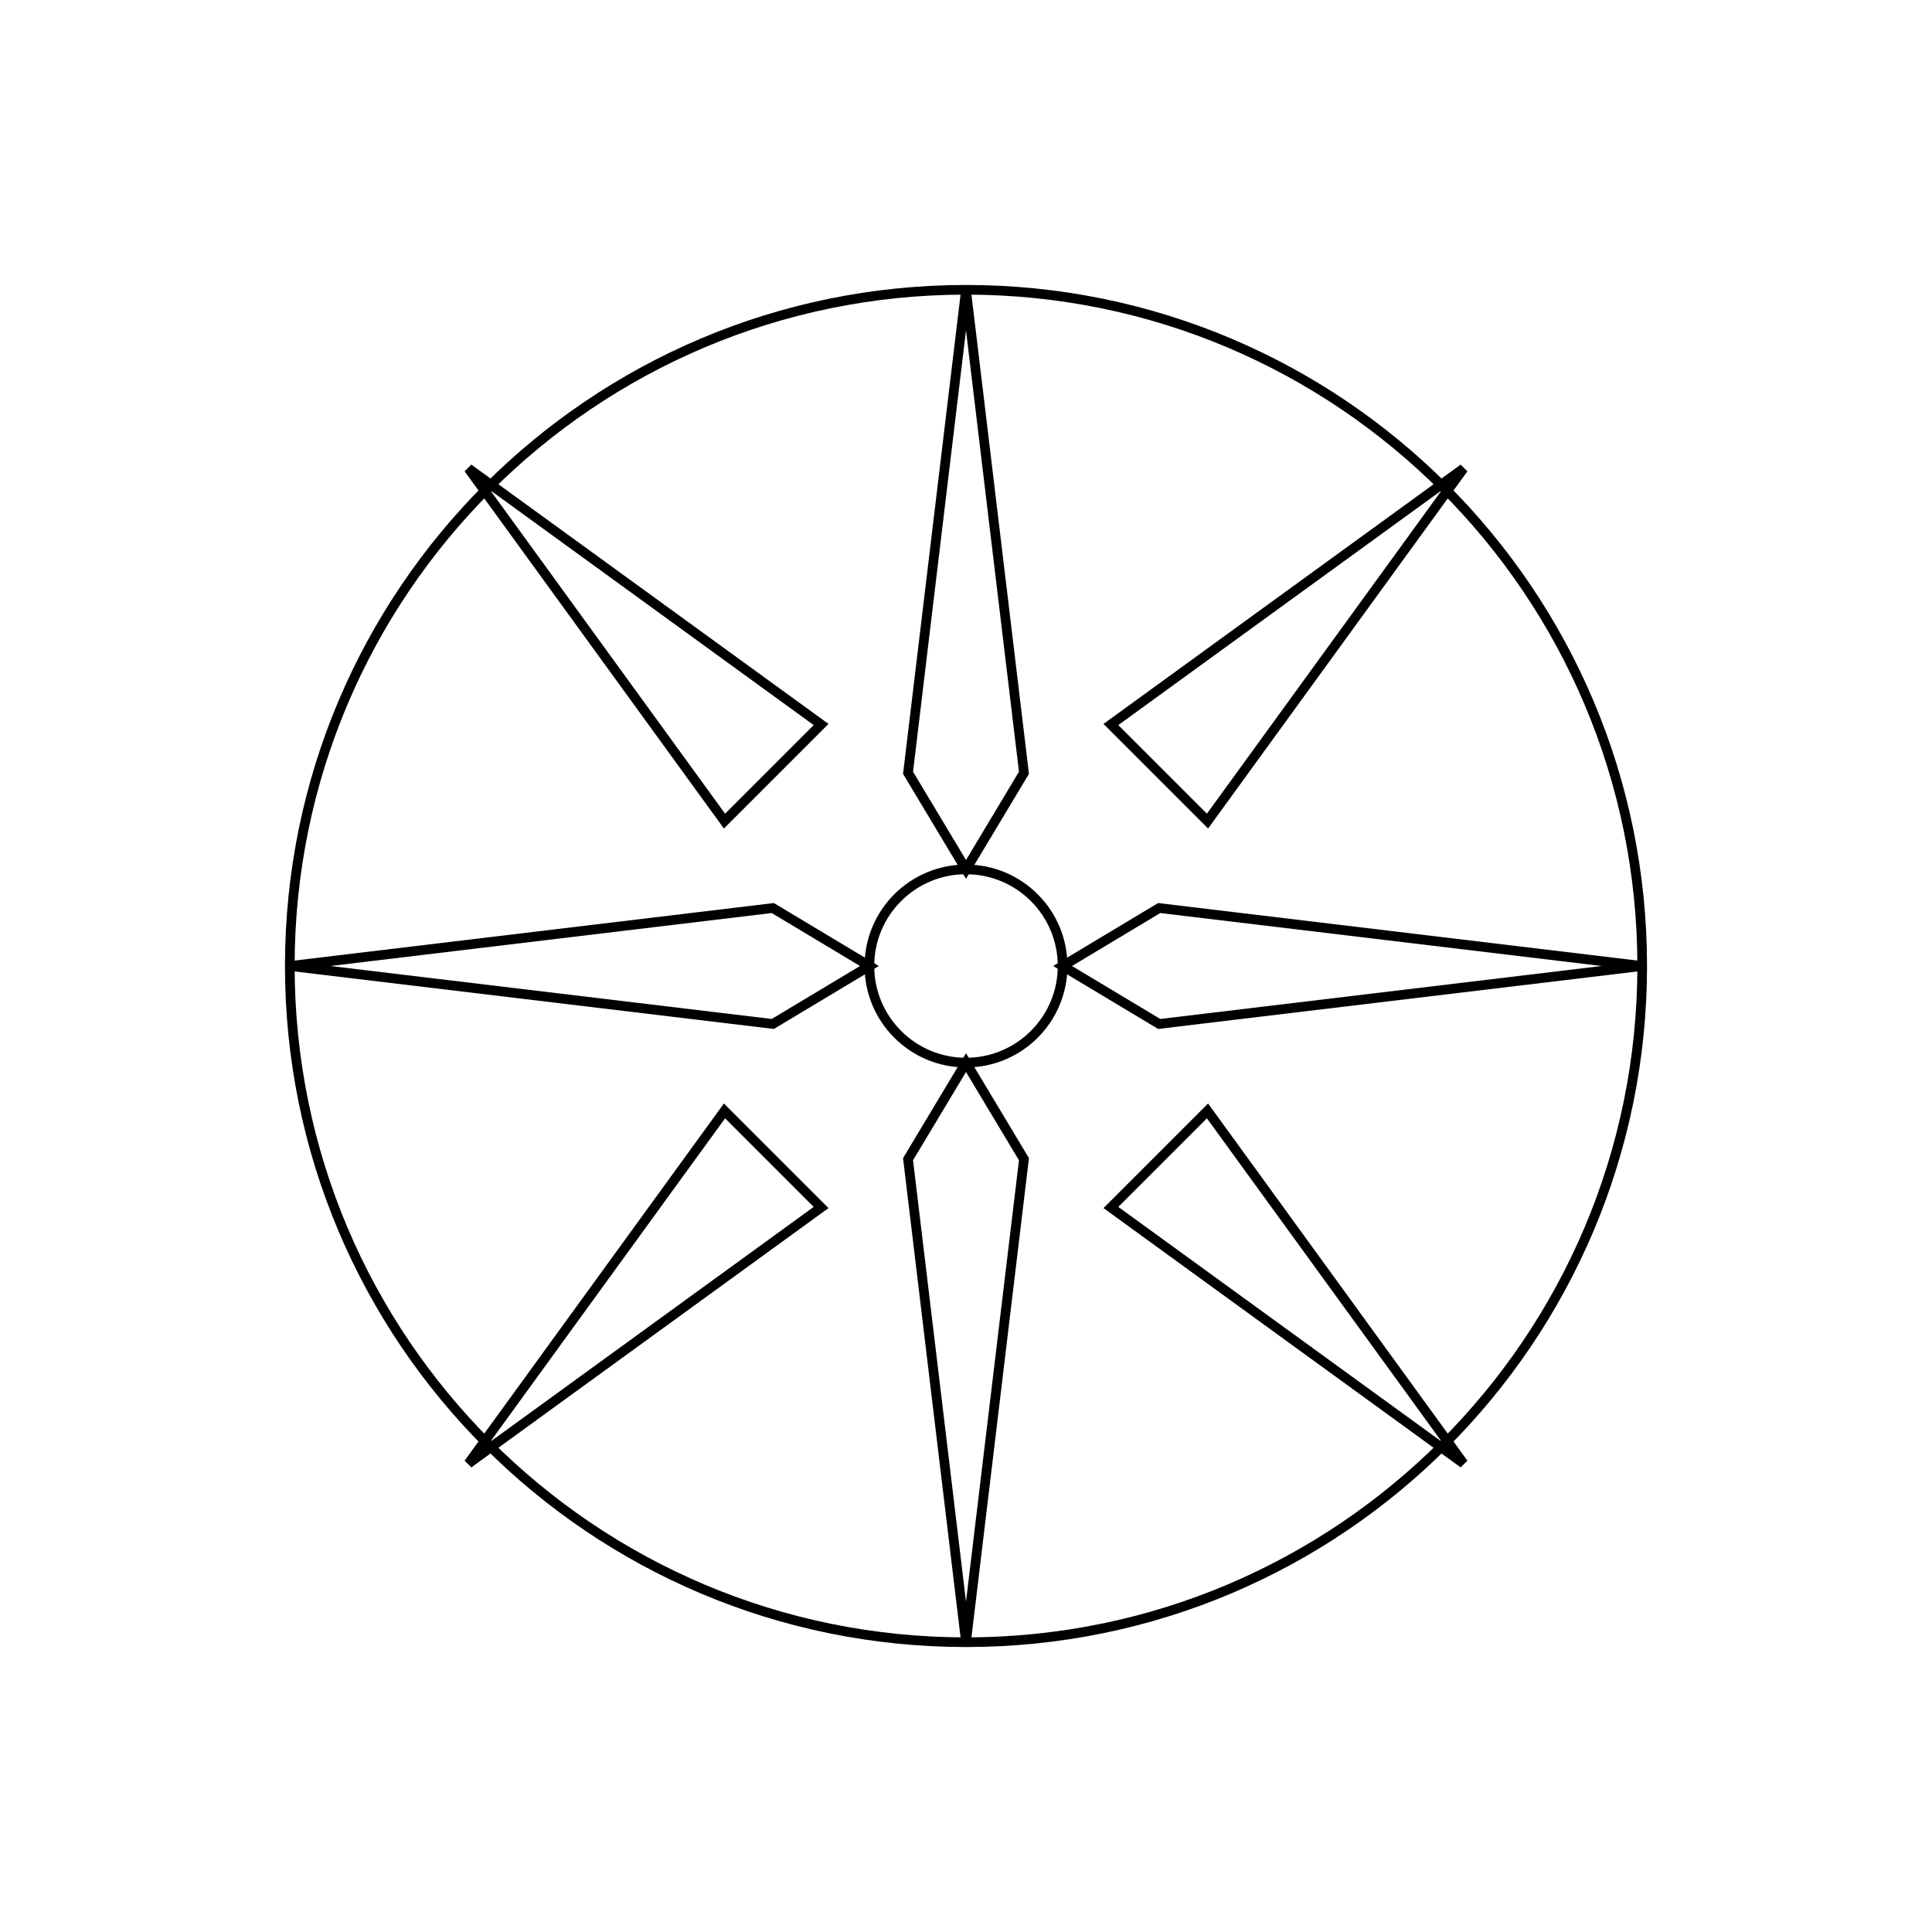
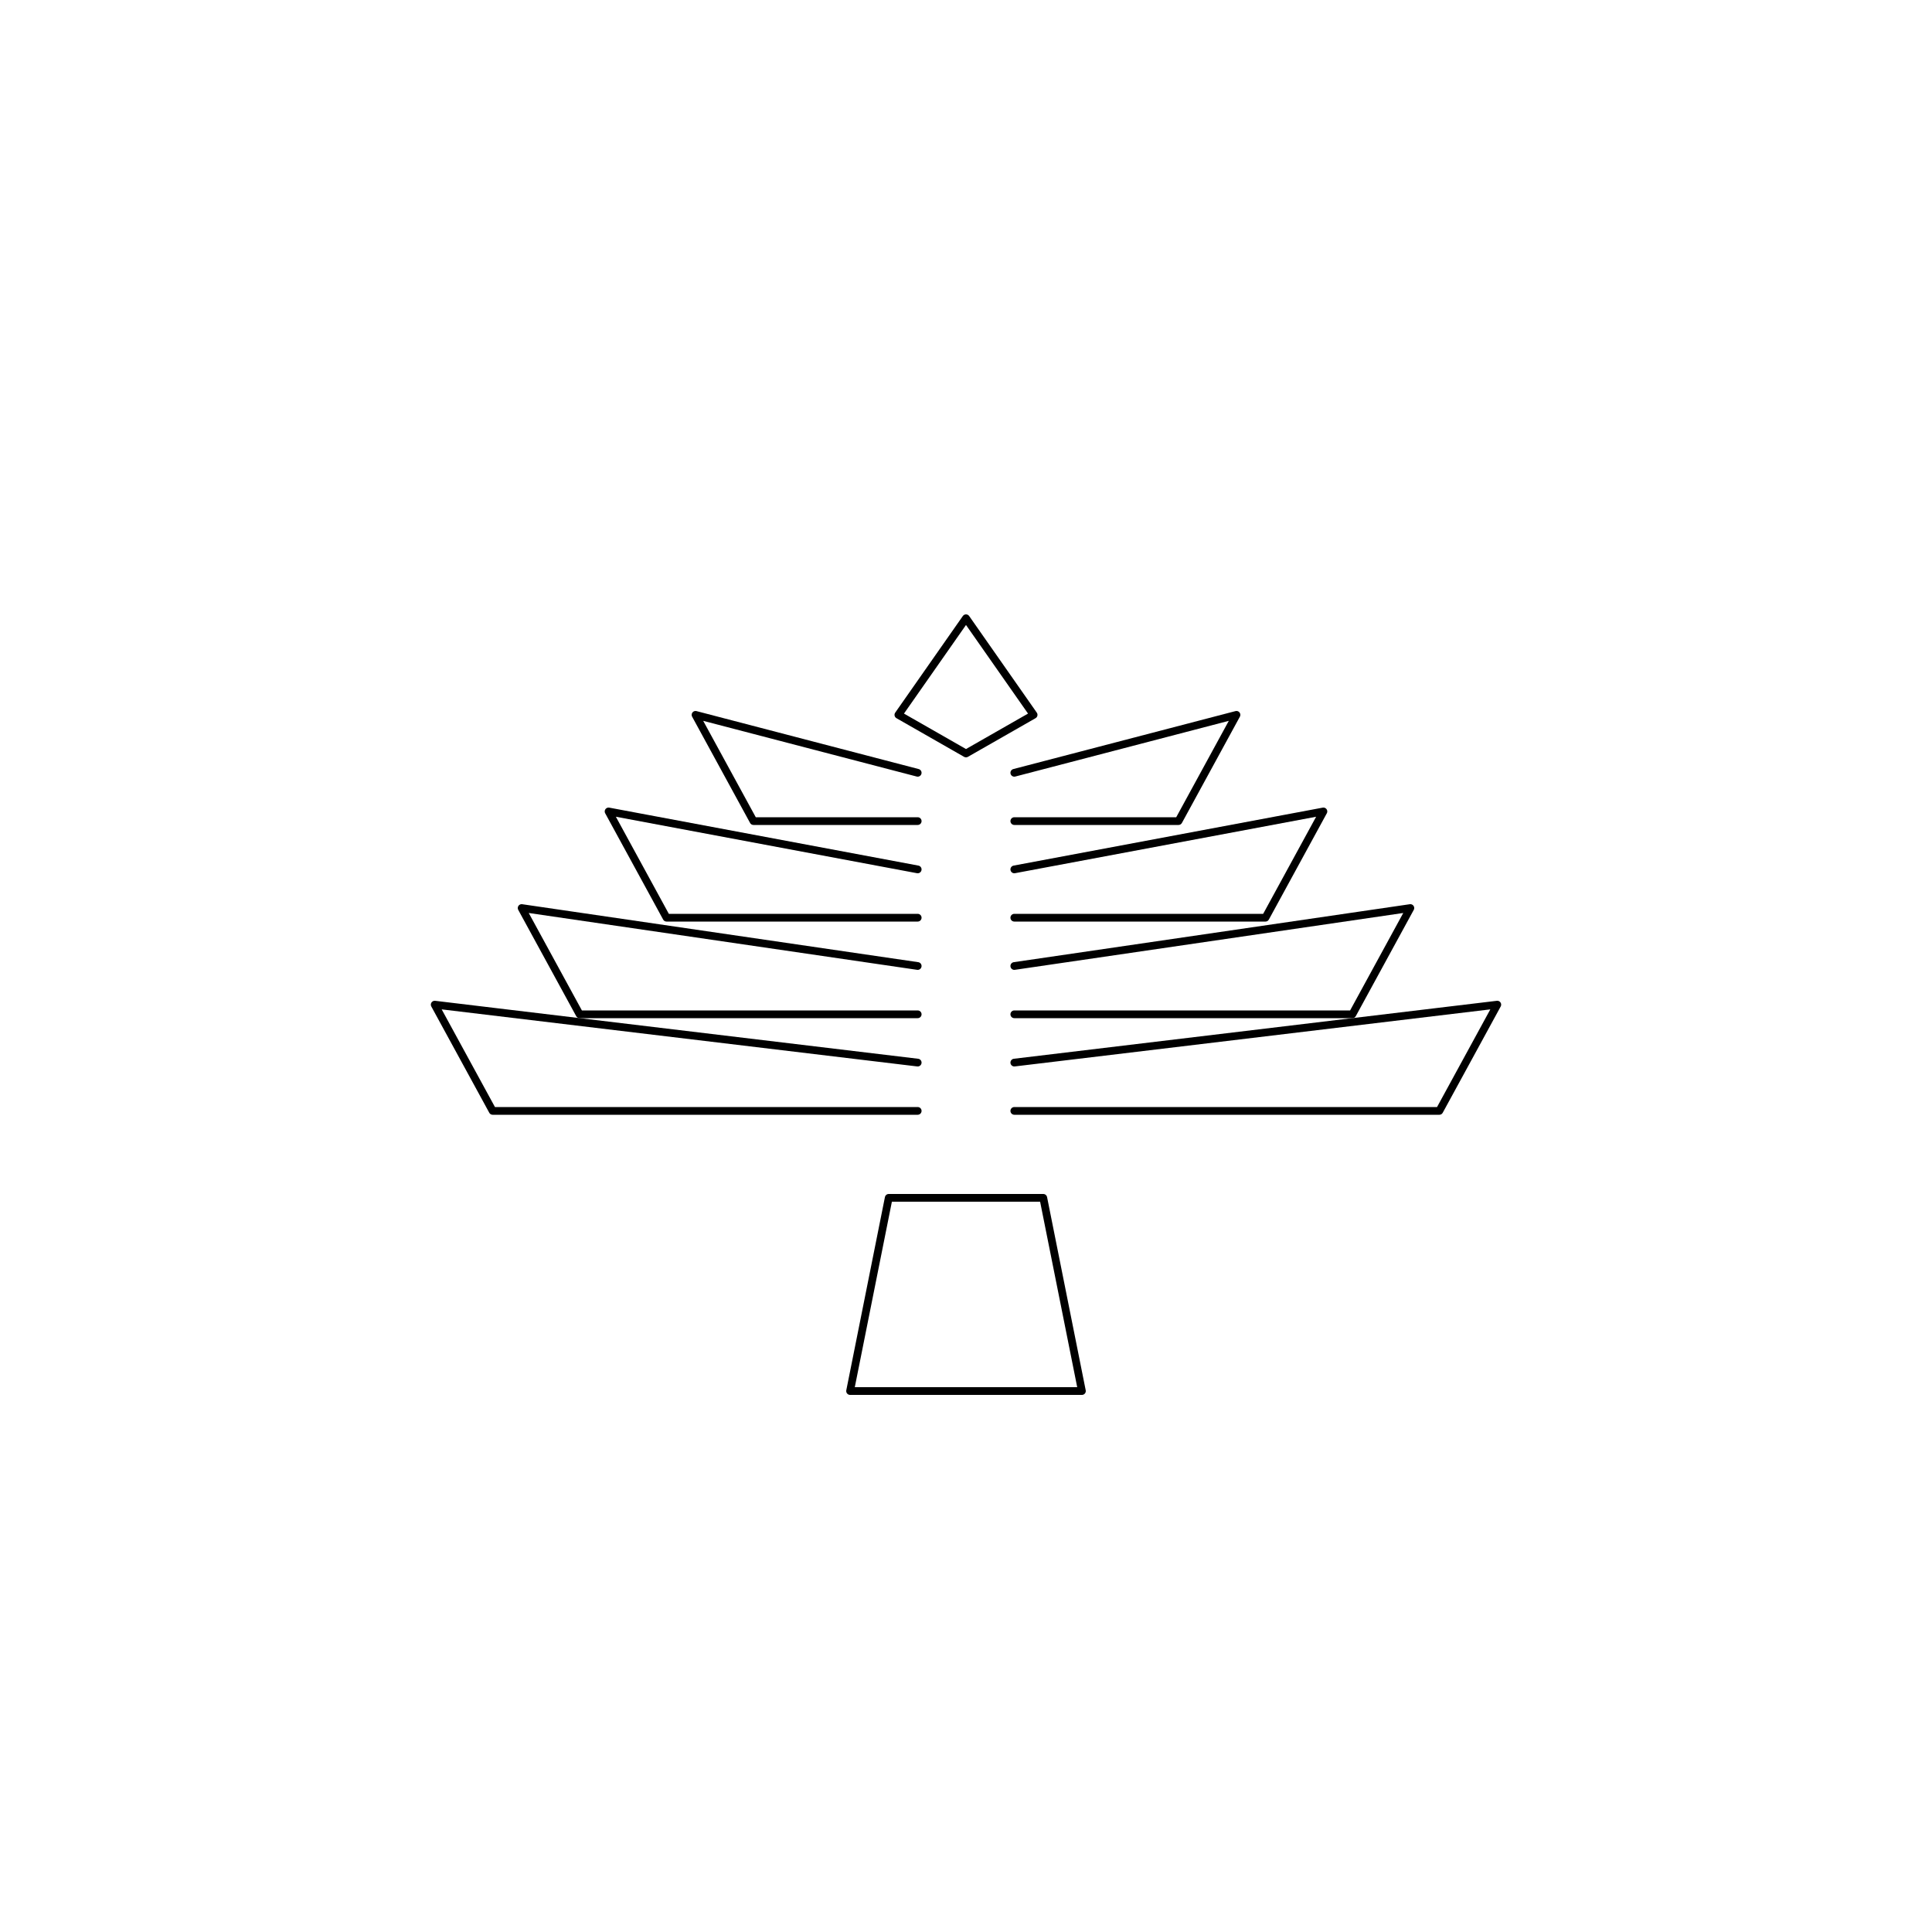
- <svg xmlns="http://www.w3.org/2000/svg" viewBox="0 0 400 400">
-   <g fill="none" stroke="#000000" stroke-width="2">
-     <circle cx="200" cy="200" r="140" />
-     <circle cx="200" cy="200" r="20" />
-     <path d="M200 60 L212 160 L200 180 L188 160 Z" />
-     <path d="M200 340 L212 240 L200 220 L188 240 Z" />
-     <path d="M60 200 L160 188 L180 200 L160 212 Z" />
-     <path d="M340 200 L240 188 L220 200 L240 212 Z" />
-     <path d="M97 97 L170 150 L150 170 L97 97 Z" />
-     <path d="M303 303 L230 250 L250 230 L303 303 Z" />
-     <path d="M303 97 L250 170 L230 150 L303 97 Z" />
-     <path d="M97 303 L150 230 L170 250 L97 303 Z" />
+ <svg xmlns="http://www.w3.org/2000/svg" viewBox="0 0 1000 1000" width="1000" height="1000">
+   <g fill="none" stroke="#000000" stroke-linecap="round" stroke-linejoin="round">
+     <polygon points="500.0,320.0 535.0,370.0 500.0,390.0 465.0,370.0" stroke-width="4" />
+     <path d="M 525.0 400.0 L 640.0 370.0 L 610.0 425.0 L 525.0 425.0" stroke-width="4" />
+     <path d="M 475.0 400.0 L 360.0 370.0 L 390.0 425.0 L 475.0 425.0" stroke-width="4" />
+     <path d="M 525.0 450.0 L 685.0 420.0 L 655.0 475.0 L 525.0 475.0" stroke-width="4" />
+     <path d="M 475.0 450.0 L 315.0 420.0 L 345.0 475.0 L 475.0 475.0" stroke-width="4" />
+     <path d="M 525.0 500.0 L 730.0 470.0 L 700.0 525.0 L 525.0 525.0" stroke-width="4" />
+     <path d="M 475.0 500.0 L 270.0 470.0 L 300.0 525.0 L 475.0 525.0" stroke-width="4" />
+     <path d="M 525.0 550.0 L 775.0 520.0 L 745.0 575.0 L 525.0 575.0" stroke-width="4" />
+     <path d="M 475.0 550.0 L 225.0 520.0 L 255.0 575.0 L 475.0 575.0" stroke-width="4" />
+     <polygon points="460.0,620.0 540.0,620.0 560.0,720.0 440.0,720.0" stroke-width="4" />
  </g>
</svg>
